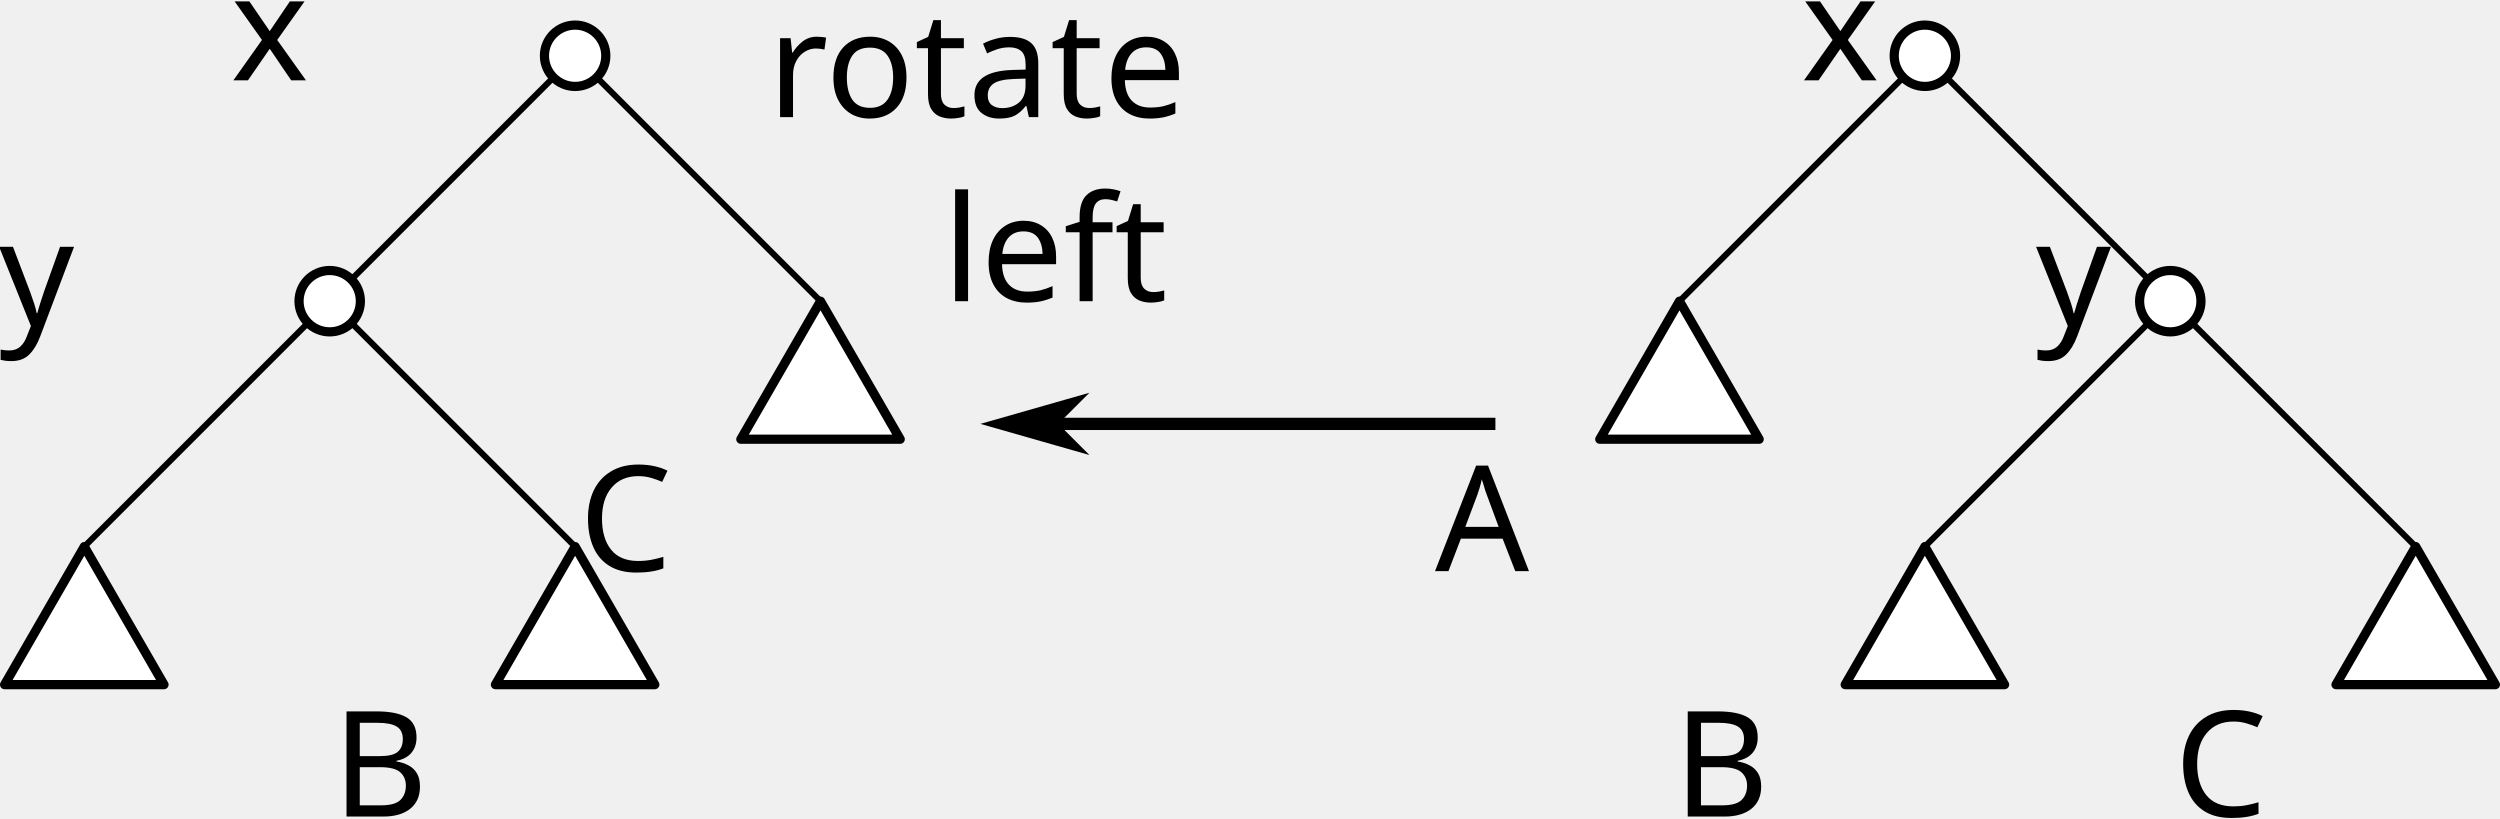
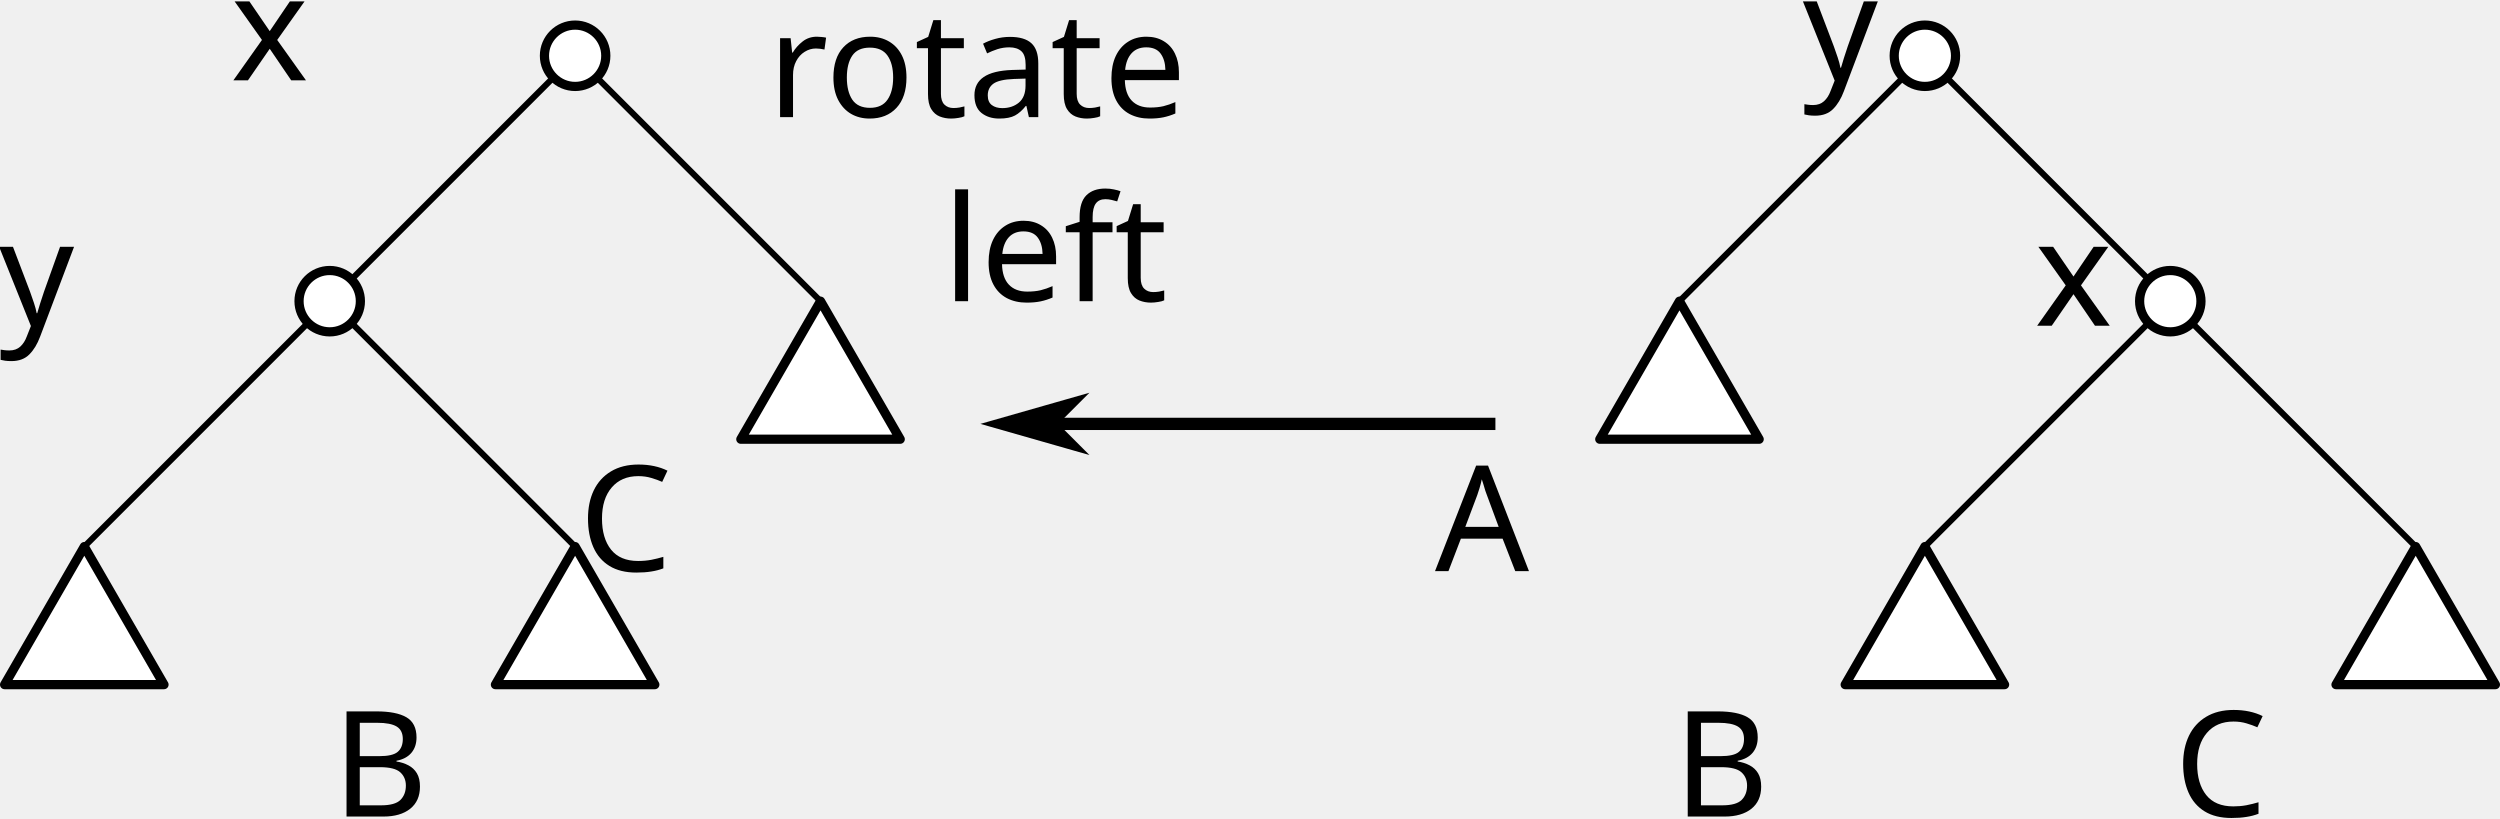
<svg xmlns="http://www.w3.org/2000/svg" width="407.481" height="133.406" id="svg3079" version="1.1">
  <defs id="defs3081">
    <marker orient="auto" refY="0" refX="0" id="Arrow1Mstart" style="overflow:visible">
      <path id="path3926" d="M 0,0 5,-5 -12.5,0 5,5 0,0 z" style="fill-rule:evenodd;stroke:#000000;stroke-width:1pt;marker-start:none" transform="matrix(0.4,0,0,0.4,4,0)" />
    </marker>
    <marker orient="auto" refY="0" refX="0" id="Arrow1Mend" style="overflow:visible">
      <path id="path3929" d="M 0,0 5,-5 -12.5,0 5,5 0,0 z" style="fill-rule:evenodd;stroke:#000000;stroke-width:1pt;marker-start:none" transform="matrix(-0.4,0,0,-0.4,-4,0)" />
    </marker>
  </defs>
  <g id="layer1" transform="translate(-56.25962,-83.27234)">
    <path id="path3873" d="m 110,132.362 40,-40 40,40" style="fill:none;stroke:#000000;stroke-width:1px;stroke-linecap:butt;stroke-linejoin:miter;stroke-opacity:1" />
    <path style="fill:#ffffff;fill-opacity:1;stroke:#000000;stroke-width:1.5;stroke-linejoin:round;stroke-miterlimit:4;stroke-opacity:1;stroke-dasharray:none;stroke-dashoffset:0" id="path3859" d="m 95,167.362 12.99,22.5 -25.981,0 z" transform="translate(-25,5)" />
    <text xml:space="preserve" style="font-size:40px;font-style:normal;font-weight:normal;line-height:125%;letter-spacing:0px;word-spacing:0px;fill:#000000;fill-opacity:1;stroke:none;font-family:Bitstream Vera Sans" x="70" y="216.362" id="text3861">
      <tspan id="tspan3863" x="70" y="216.362" style="font-size:24px;font-style:normal;font-variant:normal;font-weight:normal;font-stretch:normal;text-align:center;line-height:125%;writing-mode:lr-tb;text-anchor:middle;font-family:Verdana;-inkscape-font-specification:Verdana">A</tspan>
    </text>
    <path transform="translate(55,5)" d="m 95,167.362 12.99,22.5 -25.981,0 z" id="path3865" style="fill:#ffffff;fill-opacity:1;stroke:#000000;stroke-width:1.5;stroke-linejoin:round;stroke-miterlimit:4;stroke-opacity:1;stroke-dasharray:none;stroke-dashoffset:0" />
    <text id="text3867" y="216.362" x="150" style="font-size:40px;font-style:normal;font-weight:normal;line-height:125%;letter-spacing:0px;word-spacing:0px;fill:#000000;fill-opacity:1;stroke:none;font-family:Bitstream Vera Sans" xml:space="preserve">
      <tspan style="font-size:24px;font-style:normal;font-variant:normal;font-weight:normal;font-stretch:normal;text-align:center;line-height:125%;writing-mode:lr-tb;text-anchor:middle;font-family:Verdana;-inkscape-font-specification:Verdana" y="216.362" x="150" id="tspan3869">B</tspan>
    </text>
    <path style="fill:none;stroke:#000000;stroke-width:1px;stroke-linecap:butt;stroke-linejoin:miter;stroke-opacity:1" d="m 70,172.362 40,-40 40,40" id="path3871" />
    <path style="fill:#ffffff;fill-opacity:1;stroke:#000000;stroke-width:1.5;stroke-linejoin:round;stroke-miterlimit:4;stroke-opacity:1;stroke-dasharray:none;stroke-dashoffset:0" id="path3089" d="m 120,157.362 c 0,2.761 -2.239,5 -5,5 -2.761,0 -5,-2.239 -5,-5 0,-2.761 2.239,-5 5,-5 2.761,0 5,2.239 5,5 z" transform="translate(35,-65)" />
    <path style="fill:#ffffff;fill-opacity:1;stroke:#000000;stroke-width:1.5;stroke-linejoin:round;stroke-miterlimit:4;stroke-opacity:1;stroke-dasharray:none;stroke-dashoffset:0" id="path3877" d="m 95,167.362 12.99,22.5 -25.981,0 z" transform="translate(95,-35)" />
    <text xml:space="preserve" style="font-size:40px;font-style:normal;font-weight:normal;line-height:125%;letter-spacing:0px;word-spacing:0px;fill:#000000;fill-opacity:1;stroke:none;font-family:Bitstream Vera Sans" x="190" y="176.362" id="text3879">
      <tspan id="tspan3881" x="190" y="176.362" style="font-size:24px;font-style:normal;font-variant:normal;font-weight:normal;font-stretch:normal;text-align:center;line-height:125%;writing-mode:lr-tb;text-anchor:middle;font-family:Verdana;-inkscape-font-specification:Verdana">C</tspan>
    </text>
    <path transform="translate(-5,-25)" d="m 120,157.362 c 0,2.761 -2.239,5 -5,5 -2.761,0 -5,-2.239 -5,-5 0,-2.761 2.239,-5 5,-5 2.761,0 5,2.239 5,5 z" id="path3875" style="fill:#ffffff;fill-opacity:1;stroke:#000000;stroke-width:1.5;stroke-linejoin:round;stroke-miterlimit:4;stroke-opacity:1;stroke-dasharray:none;stroke-dashoffset:0" />
    <path style="fill:none;stroke:#000000;stroke-width:1px;stroke-linecap:butt;stroke-linejoin:miter;stroke-opacity:1" d="M 410,132.362 370,92.362 330,132.362" id="path3883" />
    <path transform="matrix(-1,0,0,1,545,5)" d="m 95,167.362 12.99,22.5 -25.981,0 z" id="path3885" style="fill:#ffffff;fill-opacity:1;stroke:#000000;stroke-width:1.5;stroke-linejoin:round;stroke-miterlimit:4;stroke-opacity:1;stroke-dasharray:none;stroke-dashoffset:0" />
    <text id="text3887" y="216.362" x="450" style="font-size:40px;font-style:normal;font-weight:normal;line-height:125%;letter-spacing:0px;word-spacing:0px;fill:#000000;fill-opacity:1;stroke:none;font-family:Bitstream Vera Sans" xml:space="preserve">
      <tspan style="font-size:24px;font-style:normal;font-variant:normal;font-weight:normal;font-stretch:normal;text-align:center;line-height:125%;writing-mode:lr-tb;text-anchor:middle;font-family:Verdana;-inkscape-font-specification:Verdana" y="216.362" x="450" id="tspan3889">C</tspan>
    </text>
    <path style="fill:#ffffff;fill-opacity:1;stroke:#000000;stroke-width:1.5;stroke-linejoin:round;stroke-miterlimit:4;stroke-opacity:1;stroke-dasharray:none;stroke-dashoffset:0" id="path3891" d="m 95,167.362 12.99,22.5 -25.981,0 z" transform="matrix(-1,0,0,1,465,5)" />
    <text xml:space="preserve" style="font-size:40px;font-style:normal;font-weight:normal;line-height:125%;letter-spacing:0px;word-spacing:0px;fill:#000000;fill-opacity:1;stroke:none;font-family:Bitstream Vera Sans" x="368.605" y="216.362" id="text3893">
      <tspan id="tspan3895" x="368.605" y="216.362" style="font-size:24px;font-style:normal;font-variant:normal;font-weight:normal;font-stretch:normal;text-align:center;line-height:125%;writing-mode:lr-tb;text-anchor:middle;font-family:Verdana;-inkscape-font-specification:Verdana">B</tspan>
    </text>
    <path id="path3897" d="m 450,172.362 -40,-40 -40,40" style="fill:none;stroke:#000000;stroke-width:1px;stroke-linecap:butt;stroke-linejoin:miter;stroke-opacity:1" />
    <path transform="matrix(-1,0,0,1,485,-65)" d="m 120,157.362 c 0,2.761 -2.239,5 -5,5 -2.761,0 -5,-2.239 -5,-5 0,-2.761 2.239,-5 5,-5 2.761,0 5,2.239 5,5 z" id="path3899" style="fill:#ffffff;fill-opacity:1;stroke:#000000;stroke-width:1.5;stroke-linejoin:round;stroke-miterlimit:4;stroke-opacity:1;stroke-dasharray:none;stroke-dashoffset:0" />
    <path transform="matrix(-1,0,0,1,425,-35)" d="m 95,167.362 12.99,22.5 -25.981,0 z" id="path3901" style="fill:#ffffff;fill-opacity:1;stroke:#000000;stroke-width:1.5;stroke-linejoin:round;stroke-miterlimit:4;stroke-opacity:1;stroke-dasharray:none;stroke-dashoffset:0" />
    <text id="text3903" y="176.362" x="329.613" style="font-size:40px;font-style:normal;font-weight:normal;line-height:125%;letter-spacing:0px;word-spacing:0px;fill:#000000;fill-opacity:1;stroke:none;font-family:Bitstream Vera Sans" xml:space="preserve">
      <tspan style="font-size:24px;font-style:normal;font-variant:normal;font-weight:normal;font-stretch:normal;text-align:center;line-height:125%;writing-mode:lr-tb;text-anchor:middle;font-family:Verdana;-inkscape-font-specification:Verdana" y="176.362" x="329.613" id="tspan3905">A</tspan>
    </text>
    <path style="fill:#ffffff;fill-opacity:1;stroke:#000000;stroke-width:1.5;stroke-linejoin:round;stroke-miterlimit:4;stroke-opacity:1;stroke-dasharray:none;stroke-dashoffset:0" id="path3907" d="m 120,157.362 c 0,2.761 -2.239,5 -5,5 -2.761,0 -5,-2.239 -5,-5 0,-2.761 2.239,-5 5,-5 2.761,0 5,2.239 5,5 z" transform="matrix(-1,0,0,1,525,-25)" />
    <text id="text3909" y="102.362" x="260" style="font-size:40px;font-style:normal;font-weight:normal;line-height:125%;letter-spacing:0px;word-spacing:0px;fill:#000000;fill-opacity:1;stroke:none;font-family:Bitstream Vera Sans" xml:space="preserve">
      <tspan style="font-size:24px;font-style:normal;font-variant:normal;font-weight:normal;font-stretch:normal;text-align:center;line-height:125%;writing-mode:lr-tb;text-anchor:middle;font-family:Verdana;-inkscape-font-specification:Verdana" y="102.362" x="260" id="tspan3911">rotate</tspan>
      <tspan style="font-size:24px;font-style:normal;font-variant:normal;font-weight:normal;font-stretch:normal;text-align:center;line-height:125%;writing-mode:lr-tb;text-anchor:middle;font-family:Verdana;-inkscape-font-specification:Verdana" y="132.362" x="260" id="tspan3913">left</tspan>
    </text>
    <path style="fill:none;stroke:#000000;stroke-width:2;stroke-linecap:butt;stroke-linejoin:miter;stroke-miterlimit:4;stroke-opacity:1;stroke-dasharray:none;marker-start:url(#Arrow1Mstart);marker-end:none" d="m 220,152.362 80,0" id="path3915" />
    <text id="text4361" y="96.362" x="132" style="font-size:40px;font-style:normal;font-weight:normal;line-height:125%;letter-spacing:0px;word-spacing:0px;fill:#000000;fill-opacity:1;stroke:none;font-family:Bitstream Vera Sans" xml:space="preserve">
      <tspan style="font-size:24px;font-style:normal;font-variant:normal;font-weight:normal;font-stretch:normal;text-align:center;line-height:125%;writing-mode:lr-tb;text-anchor:middle;font-family:Verdana;-inkscape-font-specification:Verdana" y="96.362" x="132" id="tspan4363">x</tspan>
    </text>
    <text xml:space="preserve" style="font-size:40px;font-style:normal;font-weight:normal;line-height:125%;letter-spacing:0px;word-spacing:0px;fill:#000000;fill-opacity:1;stroke:none;font-family:Bitstream Vera Sans" x="94" y="136.362" id="text4365">
      <tspan id="tspan4367" x="94" y="136.362" style="font-size:24px;font-style:normal;font-variant:normal;font-weight:normal;font-stretch:normal;text-align:center;line-height:125%;writing-mode:lr-tb;text-anchor:middle;font-family:Verdana;-inkscape-font-specification:Verdana">y</tspan>
    </text>
    <text xml:space="preserve" style="font-size:40px;font-style:normal;font-weight:normal;line-height:125%;letter-spacing:0px;word-spacing:0px;fill:#000000;fill-opacity:1;stroke:none;font-family:Bitstream Vera Sans" x="388" y="96.362" id="text4369">
-       <tspan id="tspan4371" x="388" y="96.362" style="font-size:24px;font-style:normal;font-variant:normal;font-weight:normal;font-stretch:normal;text-align:center;line-height:125%;writing-mode:lr-tb;text-anchor:middle;font-family:Verdana;-inkscape-font-specification:Verdana">x</tspan>
+       <tspan id="tspan4371" x="388" y="96.362" style="font-size:24px;font-style:normal;font-variant:normal;font-weight:normal;font-stretch:normal;text-align:center;line-height:125%;writing-mode:lr-tb;text-anchor:middle;font-family:Verdana;-inkscape-font-specification:Verdana">y</tspan>
    </text>
    <text id="text4373" y="136.362" x="426" style="font-size:40px;font-style:normal;font-weight:normal;line-height:125%;letter-spacing:0px;word-spacing:0px;fill:#000000;fill-opacity:1;stroke:none;font-family:Bitstream Vera Sans" xml:space="preserve">
-       <tspan style="font-size:24px;font-style:normal;font-variant:normal;font-weight:normal;font-stretch:normal;text-align:center;line-height:125%;writing-mode:lr-tb;text-anchor:middle;font-family:Verdana;-inkscape-font-specification:Verdana" y="136.362" x="426" id="tspan4375">y</tspan>
+       <tspan style="font-size:24px;font-style:normal;font-variant:normal;font-weight:normal;font-stretch:normal;text-align:center;line-height:125%;writing-mode:lr-tb;text-anchor:middle;font-family:Verdana;-inkscape-font-specification:Verdana" y="136.362" x="426" id="tspan4375">x</tspan>
    </text>
  </g>
</svg>
